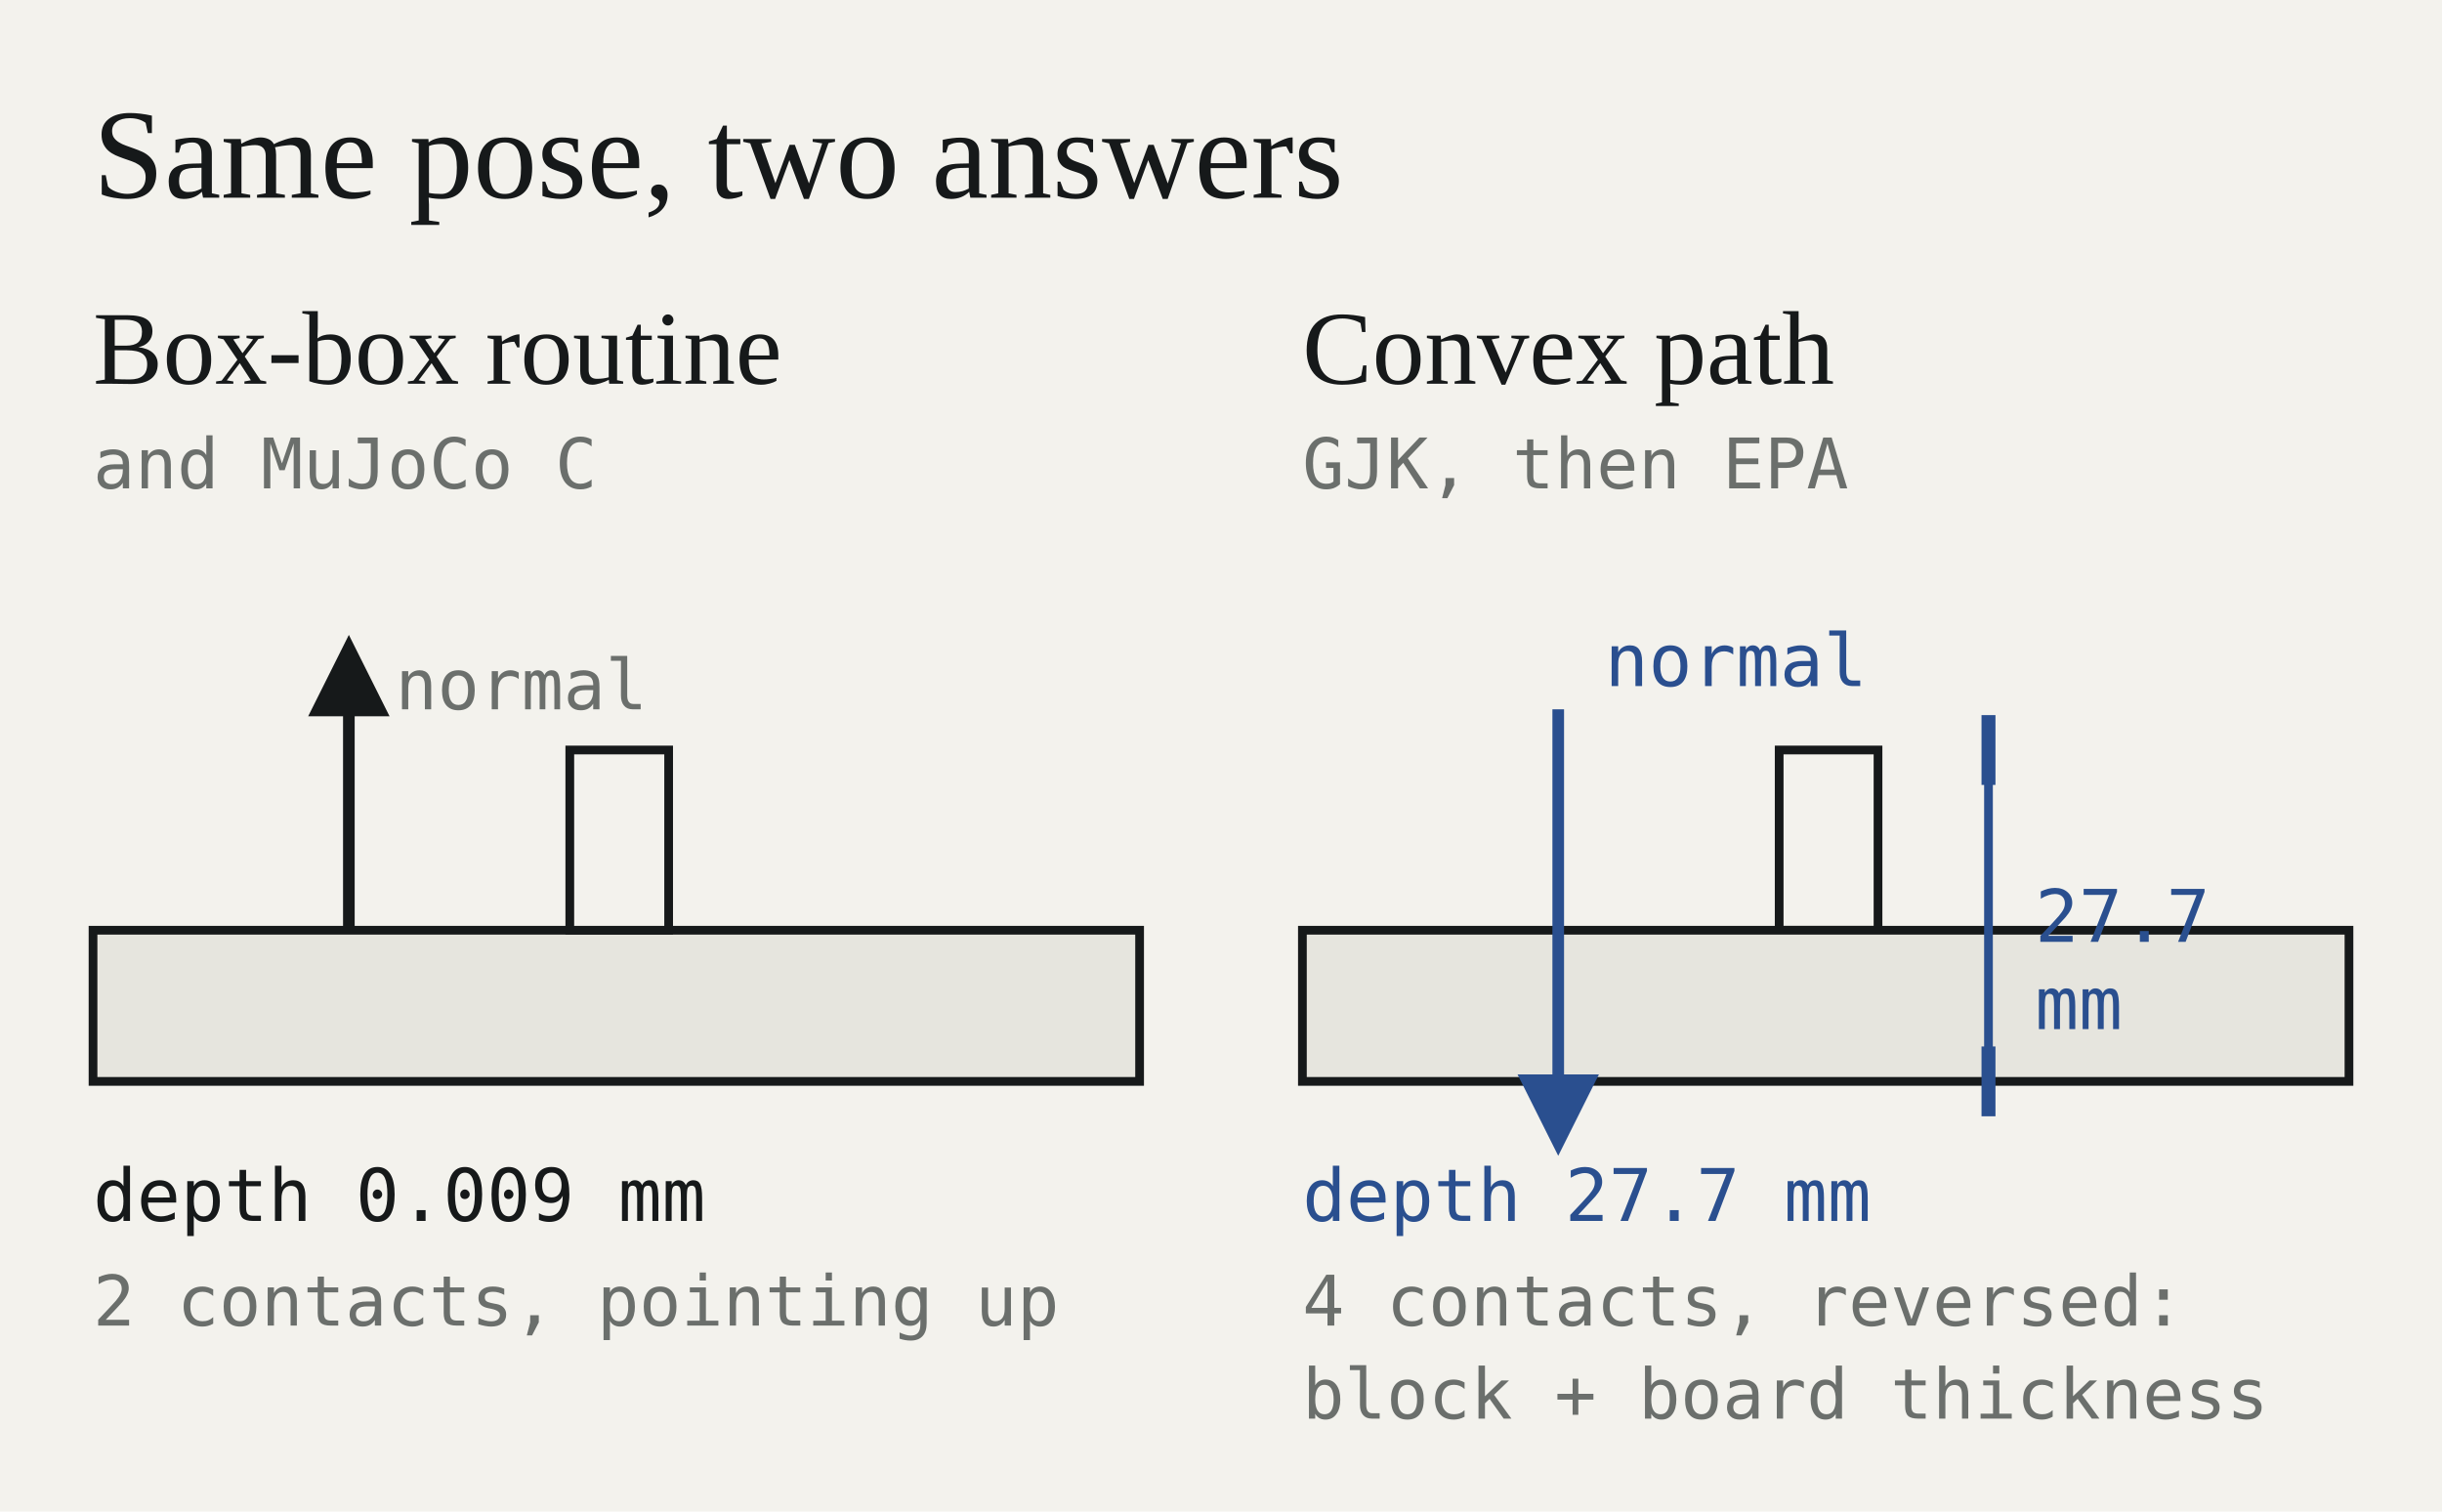
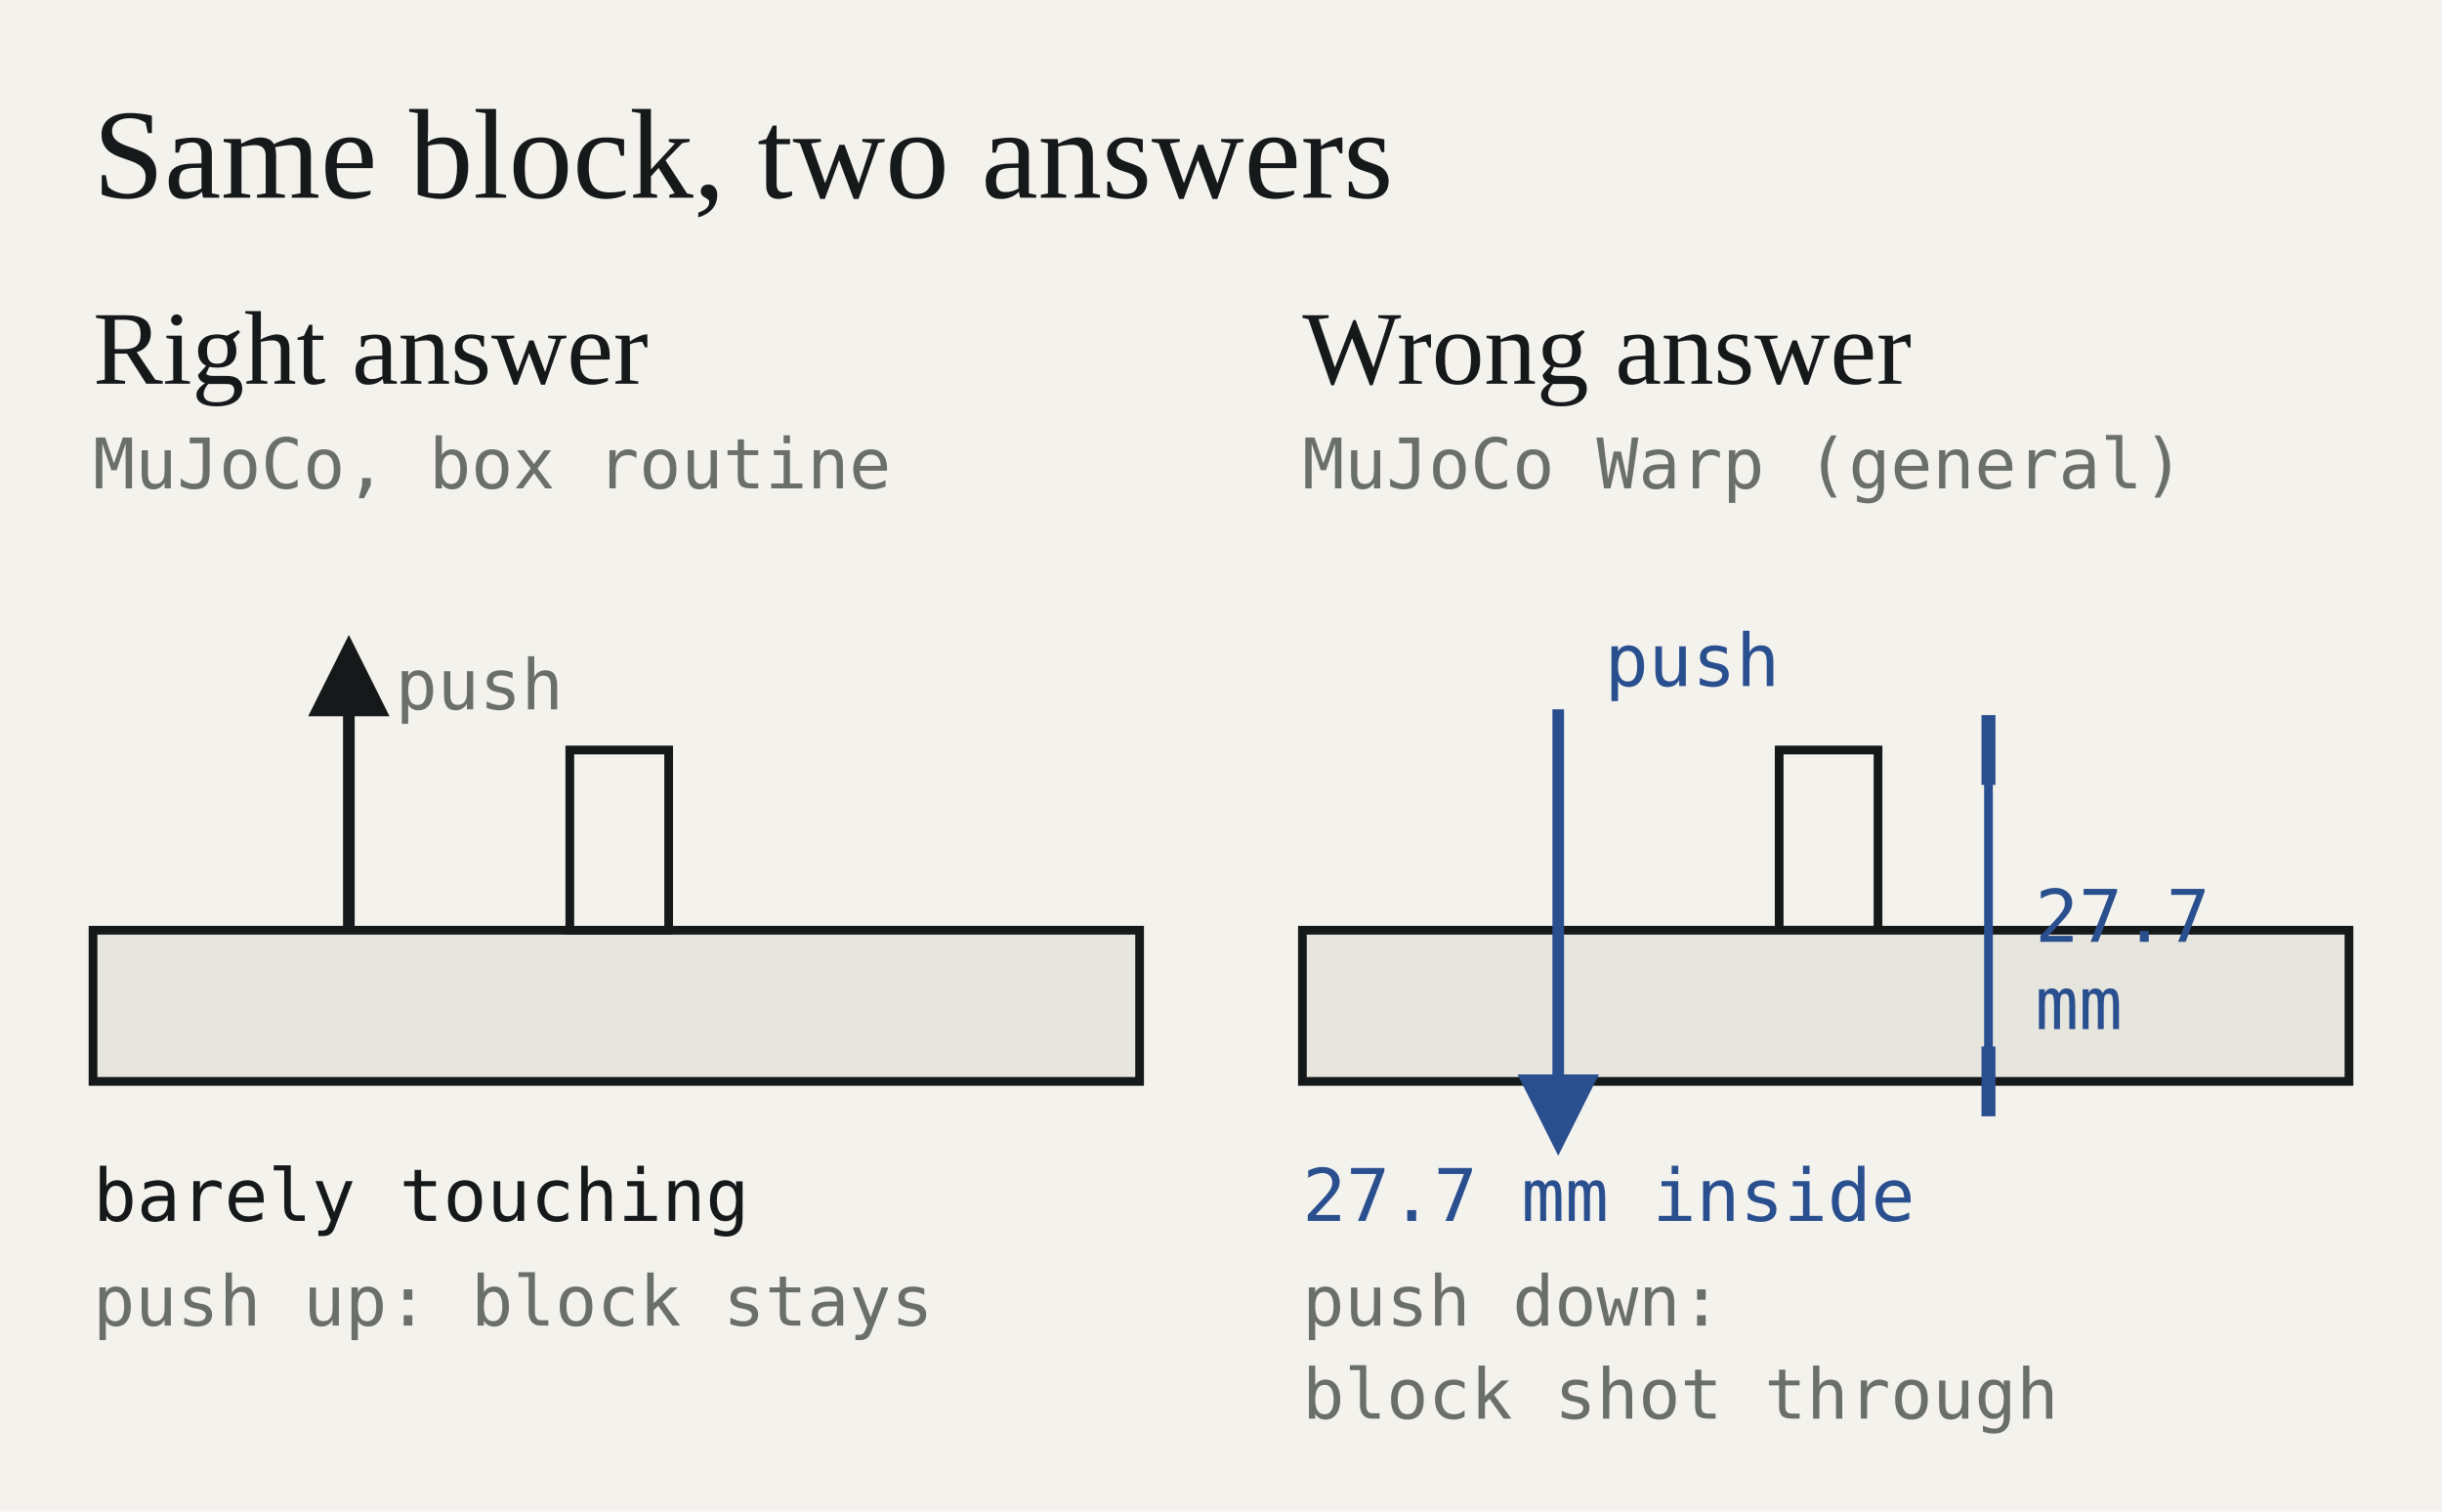
<svg xmlns="http://www.w3.org/2000/svg" viewBox="0 0 420 260" width="420" height="260" role="img" aria-label="A thin block resting on a board. The box-box routine returns contacts 0.009 mm deep with the normal pointing up, and the block stays put. The convex path returns the normal pointing down and a depth of 27.7 mm, the block and board thicknesses added together, and the block is fired down through the board.">
  <defs>
    <marker id="a" viewBox="0 0 10 10" refX="8" refY="5" markerWidth="7" markerHeight="7" orient="auto">
      <path d="M0 0 L10 5 L0 10 z" fill="#16191a" />
    </marker>
    <marker id="ab" viewBox="0 0 10 10" refX="8" refY="5" markerWidth="7" markerHeight="7" orient="auto">
      <path d="M0 0 L10 5 L0 10 z" fill="#2a4f8f" />
    </marker>
    <marker id="tb" viewBox="0 0 10 10" refX="5" refY="5" markerWidth="8" markerHeight="8" orient="auto">
      <path d="M0 5 H10" stroke="#2a4f8f" stroke-width="2" />
    </marker>
  </defs>
  <style>
    .t { font: 22px Georgia, "Times New Roman", serif; fill: #16191a; }
    .h { font: 18px Georgia, "Times New Roman", serif; fill: #16191a; }
    .l { font: 500 12.5px ui-monospace, Menlo, Consolas, monospace; fill: #16191a; }
    .s { font: 12px ui-monospace, Menlo, Consolas, monospace; fill: #6b6f6c; }
    .b { font: 500 12.5px ui-monospace, Menlo, Consolas, monospace; fill: #2a4f8f; }
    /* 6 s loop: both routines return their normal at once; the right block is then fired down through the board */
    .m { transform-box: fill-box; transform-origin: 50% 50%; animation: 6s ease-in-out infinite; }
    .nu { animation-name: nu; } .nd { animation-name: nd; } .fire { animation-name: fire; }
    @keyframes nu { 0%,20% { opacity: 1; transform: none; } 25%,30% { opacity: 0; transform: translateY(6px); } 36%,100% { opacity: 1; transform: none; } }
    @keyframes nd { 0%,20% { opacity: 1; transform: none; } 25%,30% { opacity: 0; transform: translateY(-6px); } 36%,100% { opacity: 1; transform: none; } }
    @keyframes fire {
      0%,44% { opacity: 1; transform: none; animation-timing-function: ease-in; }
      50% { opacity: 1; transform: translateY(34px); animation-timing-function: linear; }
      53% { opacity: 0; transform: translateY(40px); }
      72% { opacity: 0; transform: none; }
      80%,100% { opacity: 1; transform: none; }
    }
    @media (prefers-reduced-motion: reduce) { * { animation: none !important; } }
  </style>
  <rect width="420" height="260" fill="#f3f2ed" />
-   <text x="16" y="34" class="t">Same pose, two answers</text>
-   <text x="16" y="66" class="h">Box-box routine</text>
-   <text x="16" y="84" class="s">and MuJoCo C</text>
+   <text x="16" y="34" class="t">Same block, two answers</text>
+   <text x="16" y="66" class="h">Right answer</text>
+   <text x="16" y="84" class="s">MuJoCo, box routine</text>
  <rect x="16" y="160" width="180" height="26" fill="#e6e5de" stroke="#16191a" stroke-width="1.5" />
  <rect x="98" y="129" width="17" height="31" fill="#f3f2ed" stroke="#16191a" stroke-width="1.5" />
  <g class="m nu">
    <line x1="60" y1="160" x2="60" y2="112" stroke="#16191a" stroke-width="2" marker-end="url(#a)" />
-     <text x="68" y="122" class="s">normal</text>
+     <text x="68" y="122" class="s">push</text>
  </g>
-   <text x="16" y="210" class="l">depth 0.009 mm</text>
-   <text x="16" y="228" class="s">2 contacts, pointing up</text>
-   <text x="224" y="66" class="h">Convex path</text>
-   <text x="224" y="84" class="s">GJK, then EPA</text>
+   <text x="16" y="210" class="l">barely touching</text>
+   <text x="16" y="228" class="s">push up: block stays</text>
+   <text x="224" y="66" class="h">Wrong answer</text>
+   <text x="224" y="84" class="s">MuJoCo Warp (general)</text>
  <rect class="m fire" x="306" y="129" width="17" height="31" fill="#f3f2ed" stroke="#16191a" stroke-width="1.5" />
  <rect x="224" y="160" width="180" height="26" fill="#e6e5de" stroke="#16191a" stroke-width="1.5" />
  <g class="m nd">
    <line x1="268" y1="122" x2="268" y2="196" stroke="#2a4f8f" stroke-width="2" marker-end="url(#ab)" />
-     <text x="276" y="118" class="b">normal</text>
+     <text x="276" y="118" class="b">push</text>
  </g>
  <line x1="342" y1="129" x2="342" y2="186" stroke="#2a4f8f" stroke-width="1.5" marker-start="url(#tb)" marker-end="url(#tb)" />
  <text x="350" y="162" class="b">27.7</text>
  <text x="350" y="177" class="b">mm</text>
-   <text x="224" y="210" class="b">depth 27.7 mm</text>
-   <text x="224" y="228" class="s">4 contacts, reversed:</text>
-   <text x="224" y="244" class="s">block + board thickness</text>
+   <text x="224" y="210" class="b">27.7 mm inside</text>
+   <text x="224" y="228" class="s">push down:</text>
+   <text x="224" y="244" class="s">block shot through</text>
</svg>
